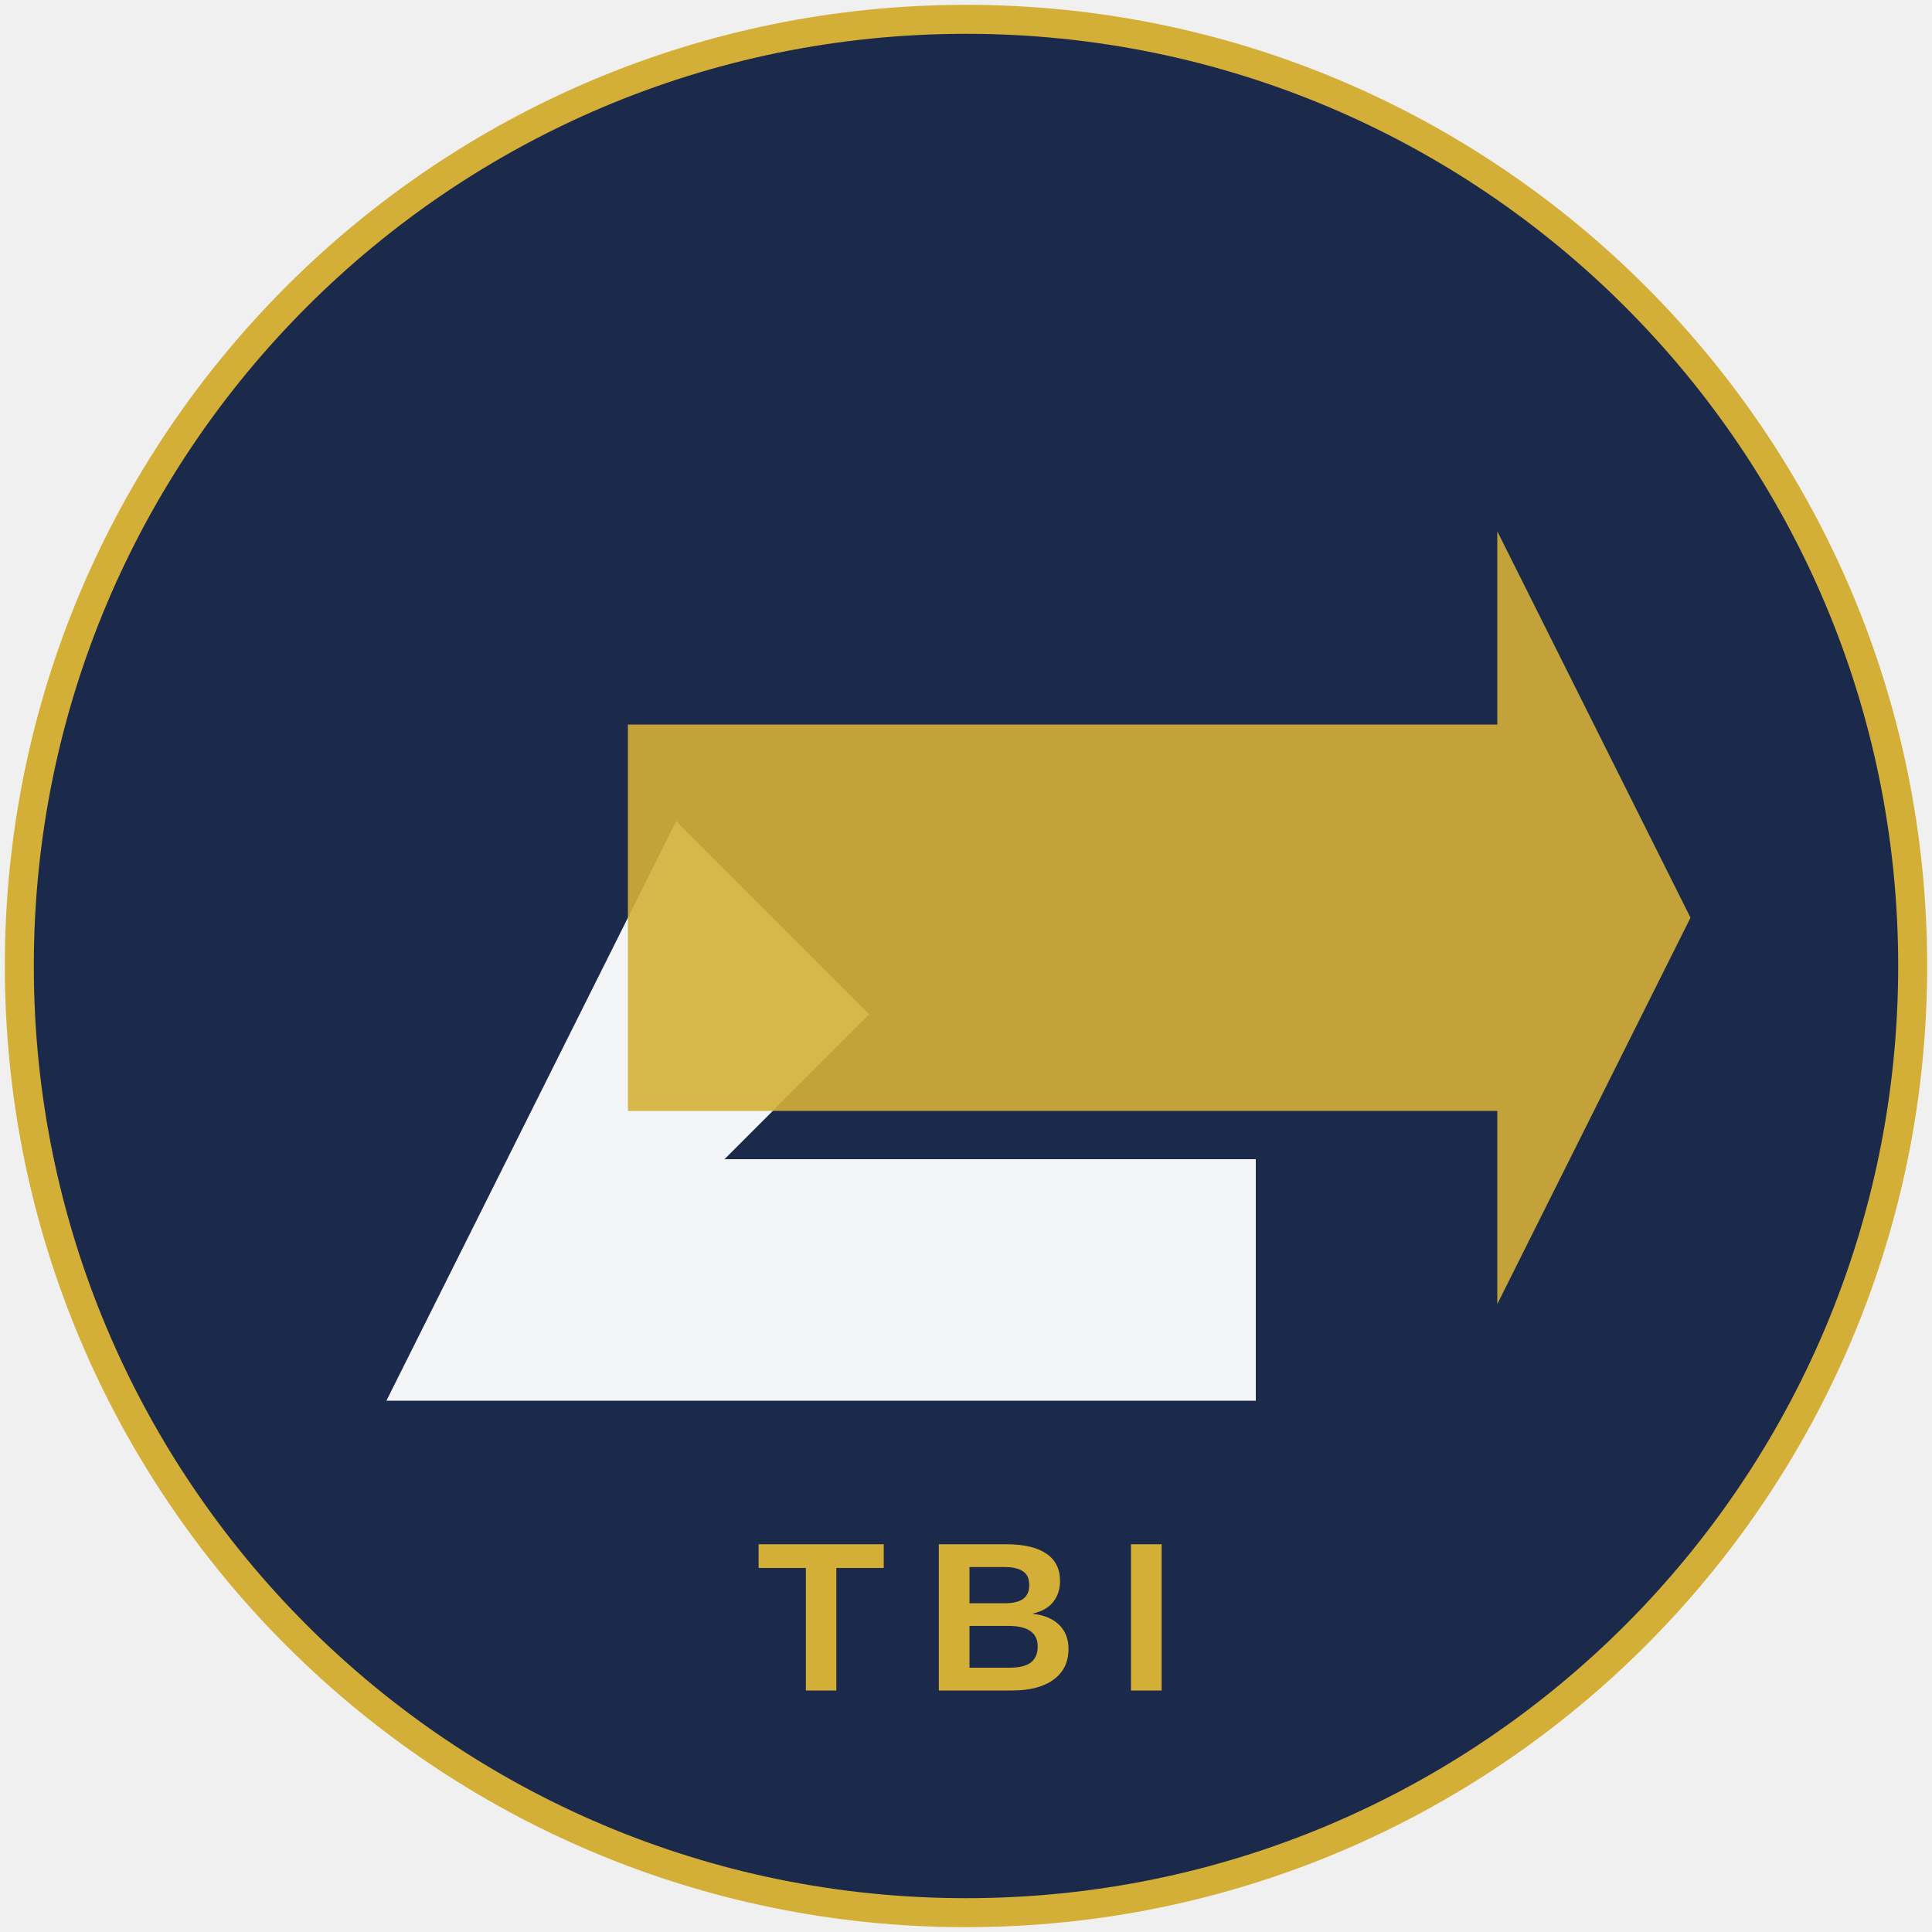
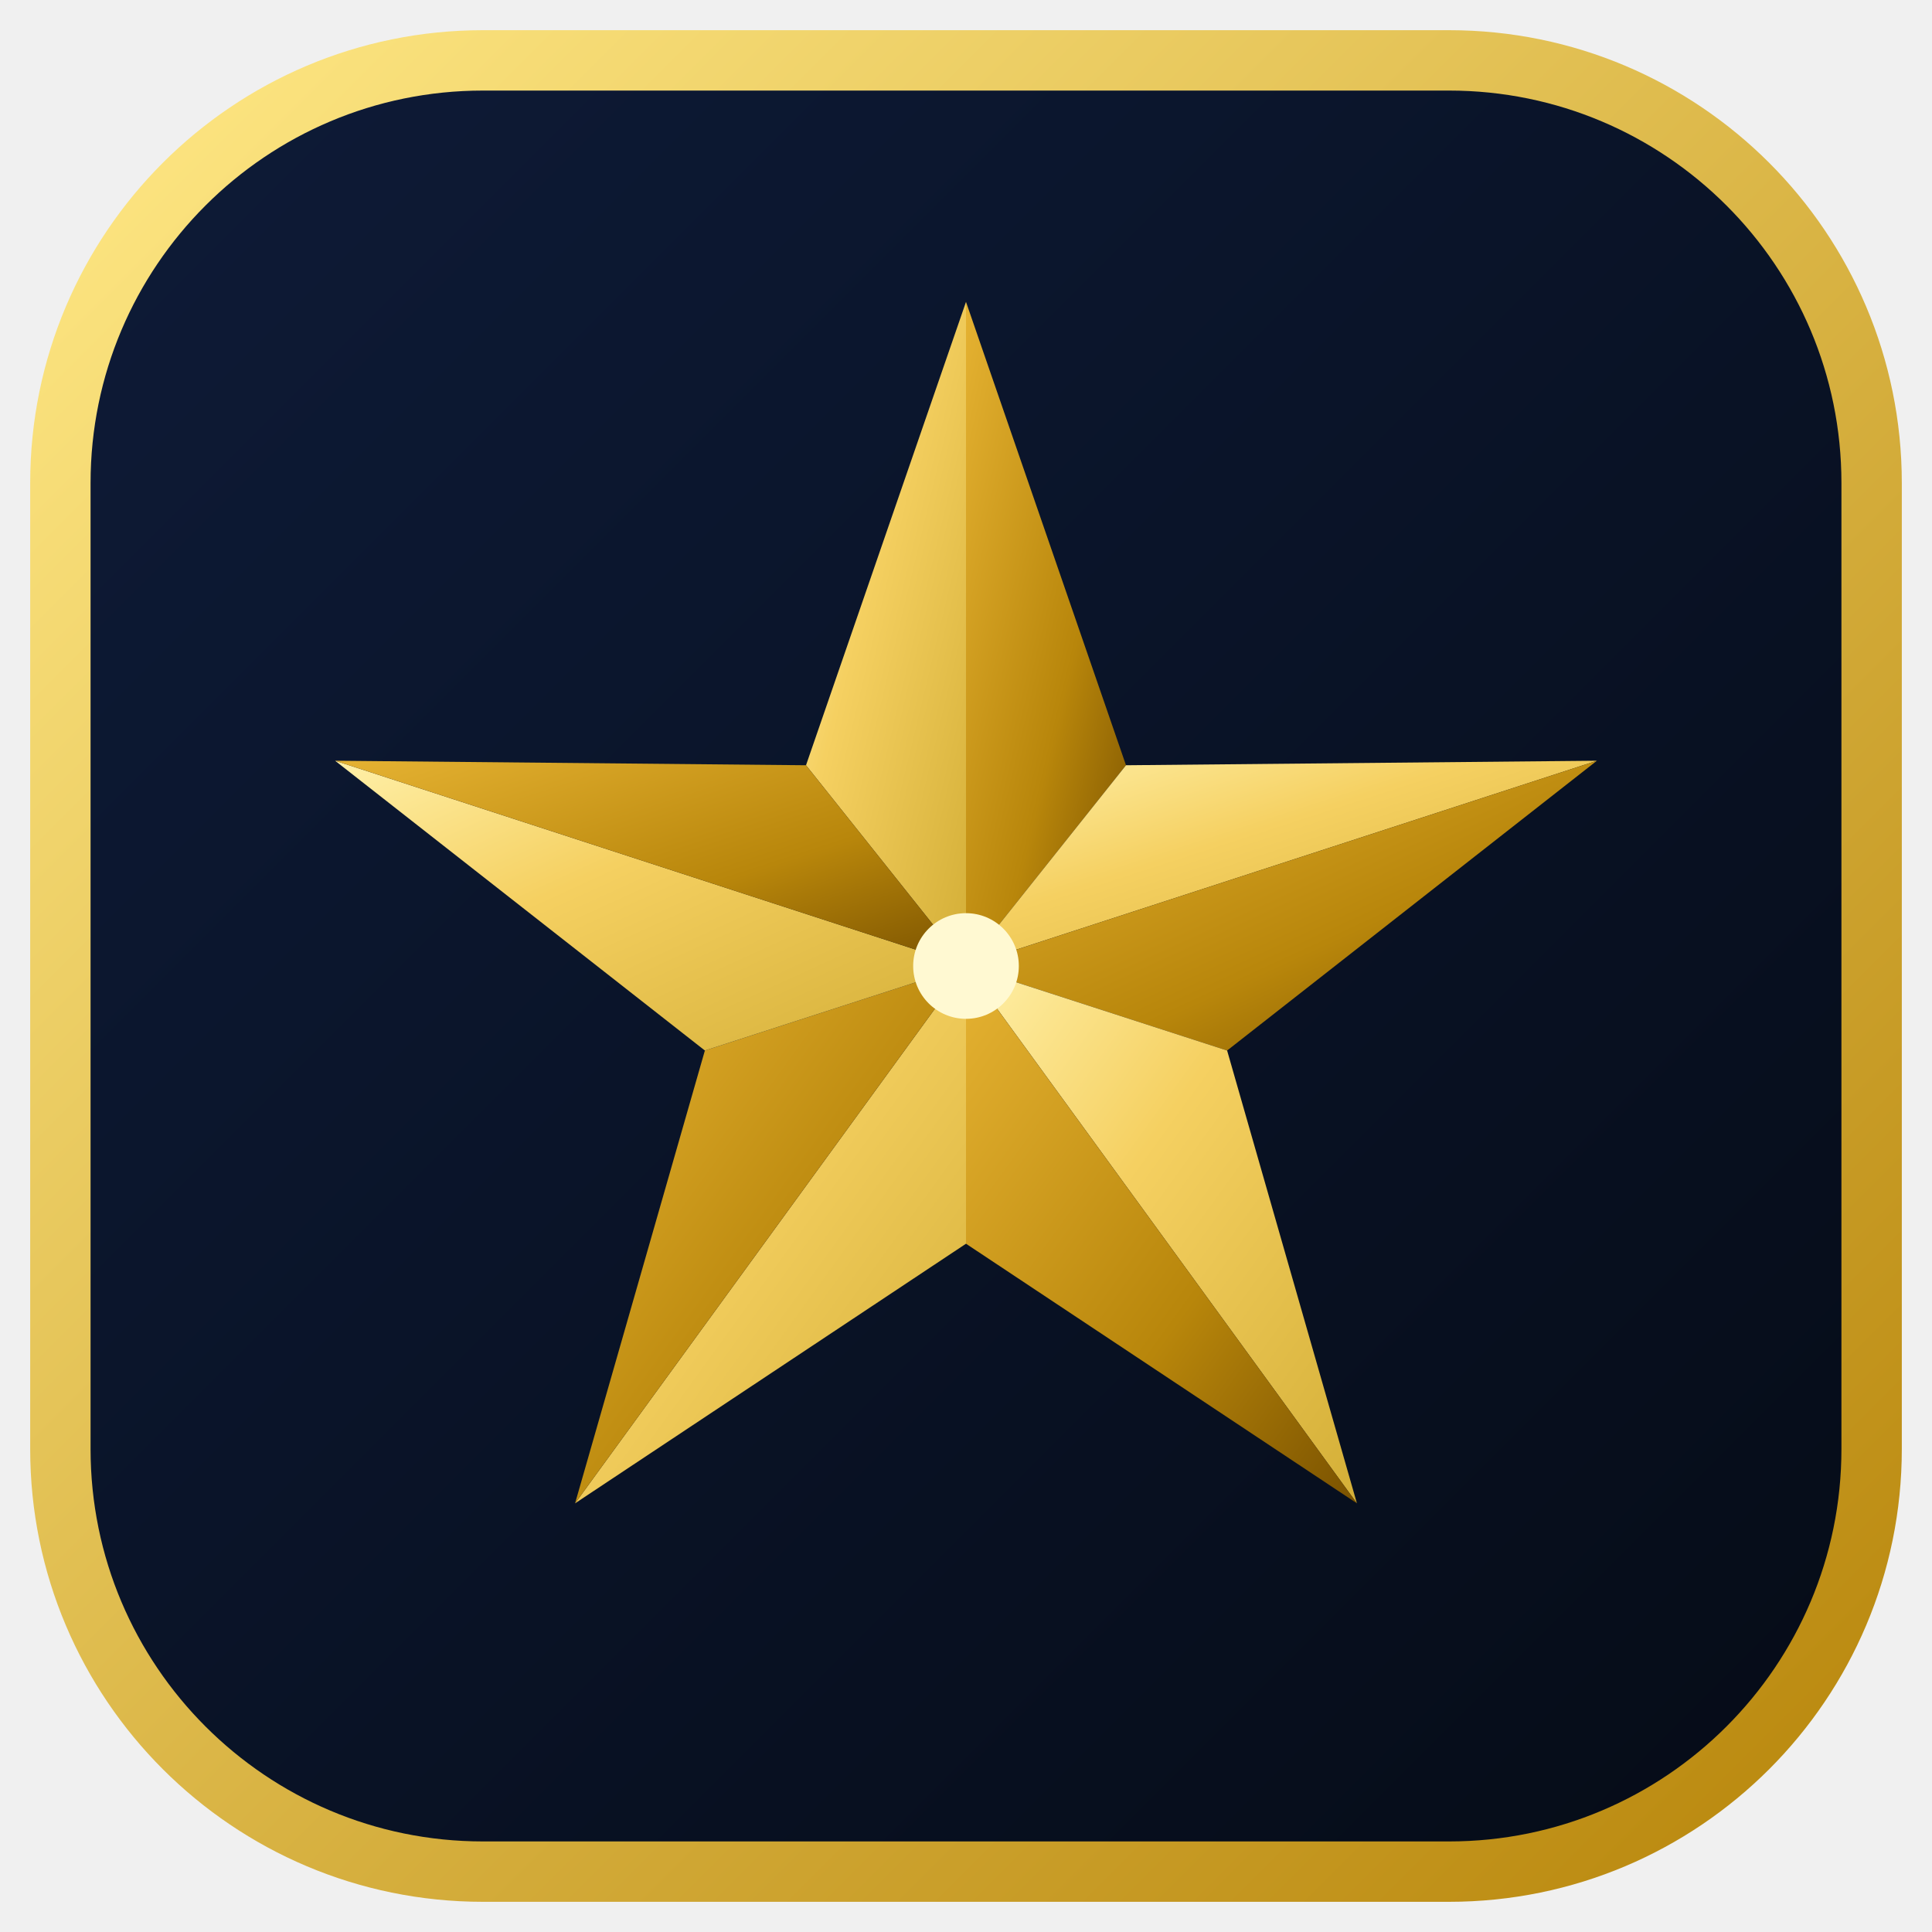
- <svg xmlns="http://www.w3.org/2000/svg" viewBox="0 0 200 200" fill="none">
-   <circle cx="100" cy="100" r="98" fill="#1B2A4A" stroke="#D4AF37" stroke-width="3" />
-   <path d="M40 145 L70 85 L90 105 L75 120 L130 120 L130 145 Z" fill="#ffffff" opacity="0.95" />
-   <path d="M65 75 L155 75 L155 55 L175 95 L155 135 L155 115 L65 115 Z" fill="#D4AF37" opacity="0.9" />
-   <text x="100" y="175" font-family="Arial, sans-serif" font-weight="900" font-size="22" fill="#D4AF37" text-anchor="middle" letter-spacing="4">TBI</text>
+ <svg xmlns="http://www.w3.org/2000/svg" viewBox="0 0 128 128" width="128" height="128">
+   <defs>
+     <linearGradient id="favNavy" x1="0%" y1="0%" x2="100%" y2="100%">
+       <stop offset="0%" stop-color="#0E1B38" />
+       <stop offset="100%" stop-color="#050B16" />
+     </linearGradient>
+     <linearGradient id="favGoldL" x1="0%" y1="0%" x2="100%" y2="100%">
+       <stop offset="0%" stop-color="#FFF0A8" />
+       <stop offset="40%" stop-color="#F5D061" />
+       <stop offset="100%" stop-color="#D4AF37" />
+     </linearGradient>
+     <linearGradient id="favGoldD" x1="0%" y1="0%" x2="100%" y2="100%">
+       <stop offset="0%" stop-color="#E5B232" />
+       <stop offset="60%" stop-color="#B8860B" />
+       <stop offset="100%" stop-color="#7A5200" />
+     </linearGradient>
+     <linearGradient id="favGoldRing" x1="0%" y1="0%" x2="100%" y2="100%">
+       <stop offset="0%" stop-color="#FFE885" />
+       <stop offset="100%" stop-color="#B8860B" />
+     </linearGradient>
+   </defs>
+   <rect x="4" y="4" width="120" height="120" rx="28" fill="url(#favNavy)" stroke="url(#favGoldRing)" stroke-width="4" />
+   <g>
+     <polygon points="64,64 64,20 53.4,50.7" fill="url(#favGoldL)" />
+     <polygon points="64,64 64,20 74.6,50.7" fill="url(#favGoldD)" />
+     <polygon points="64,64 105.8,50.4 74.6,50.7" fill="url(#favGoldL)" />
+     <polygon points="64,64 105.8,50.4 81.3,69.6" fill="url(#favGoldD)" />
+     <polygon points="64,64 89.9,99.6 81.3,69.6" fill="url(#favGoldL)" />
+     <polygon points="64,64 89.9,99.6 64,82.4" fill="url(#favGoldD)" />
+     <polygon points="64,64 38.1,99.6 64,82.4" fill="url(#favGoldL)" />
+     <polygon points="64,64 38.1,99.6 46.7,69.6" fill="url(#favGoldD)" />
+     <polygon points="64,64 22.2,50.4 46.7,69.6" fill="url(#favGoldL)" />
+     <polygon points="64,64 22.2,50.4 53.4,50.7" fill="url(#favGoldD)" />
+     <circle cx="64" cy="64" r="3.5" fill="#FFF9D2" />
+   </g>
</svg>
